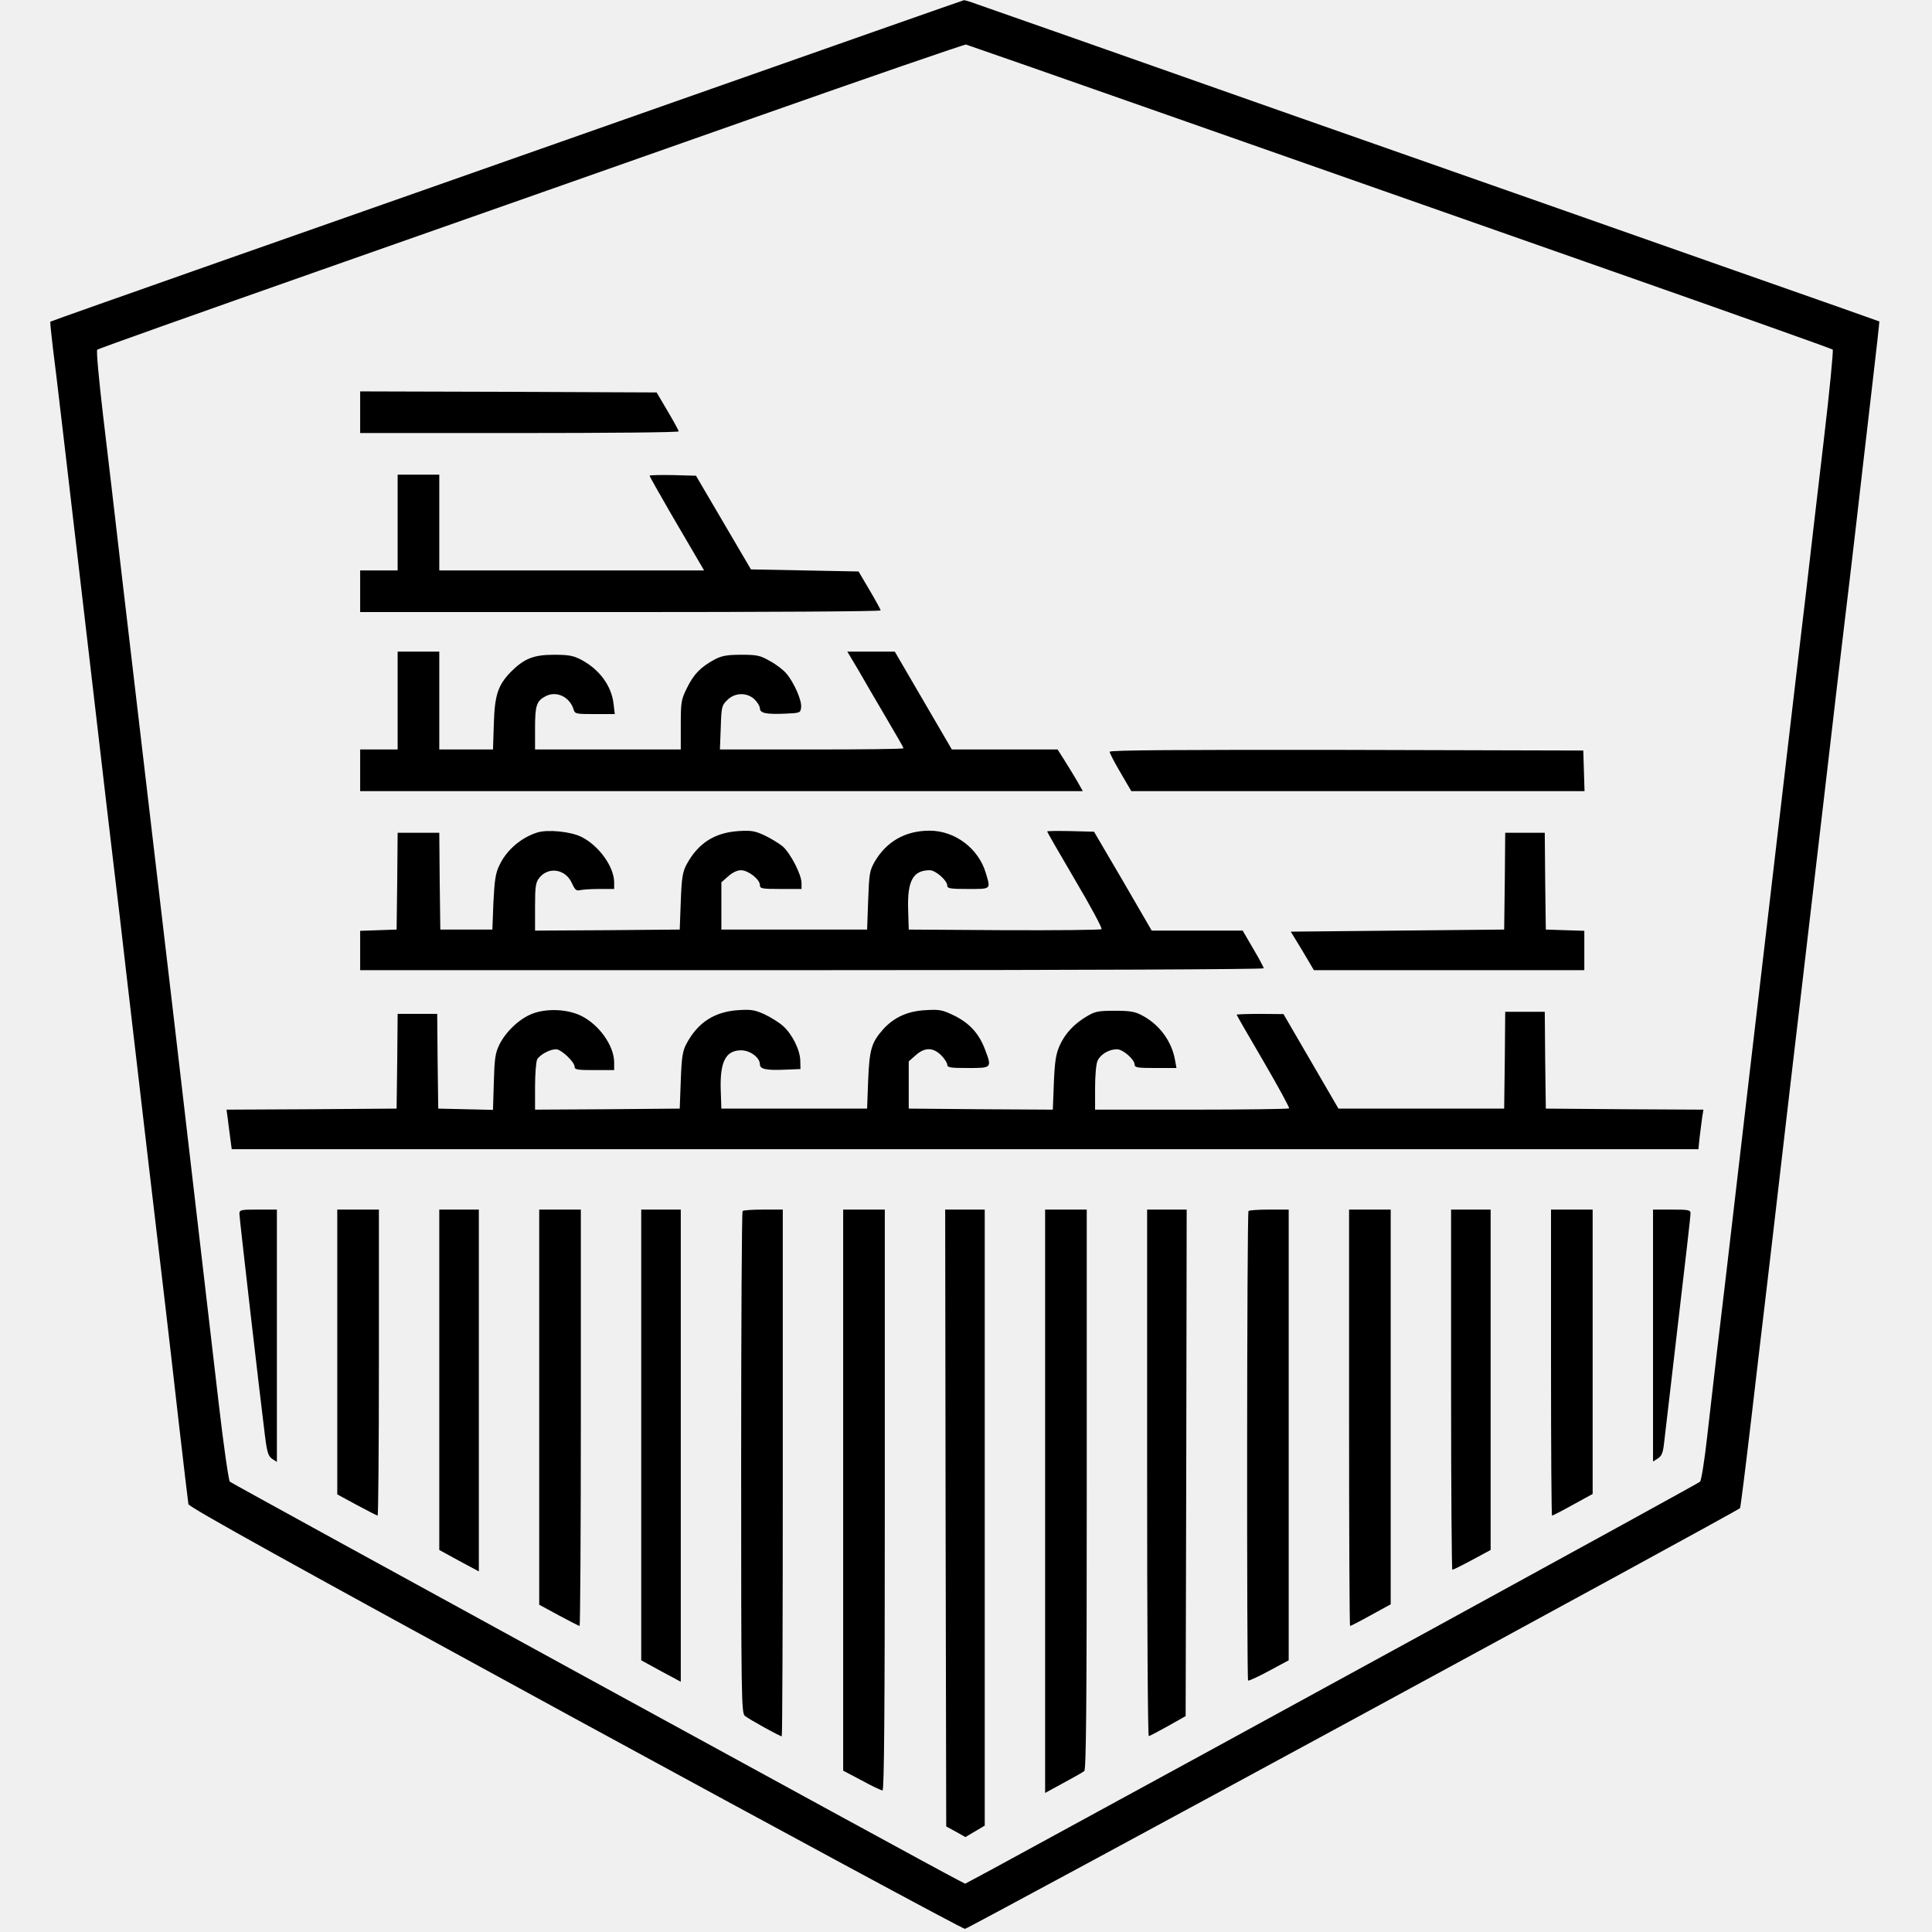
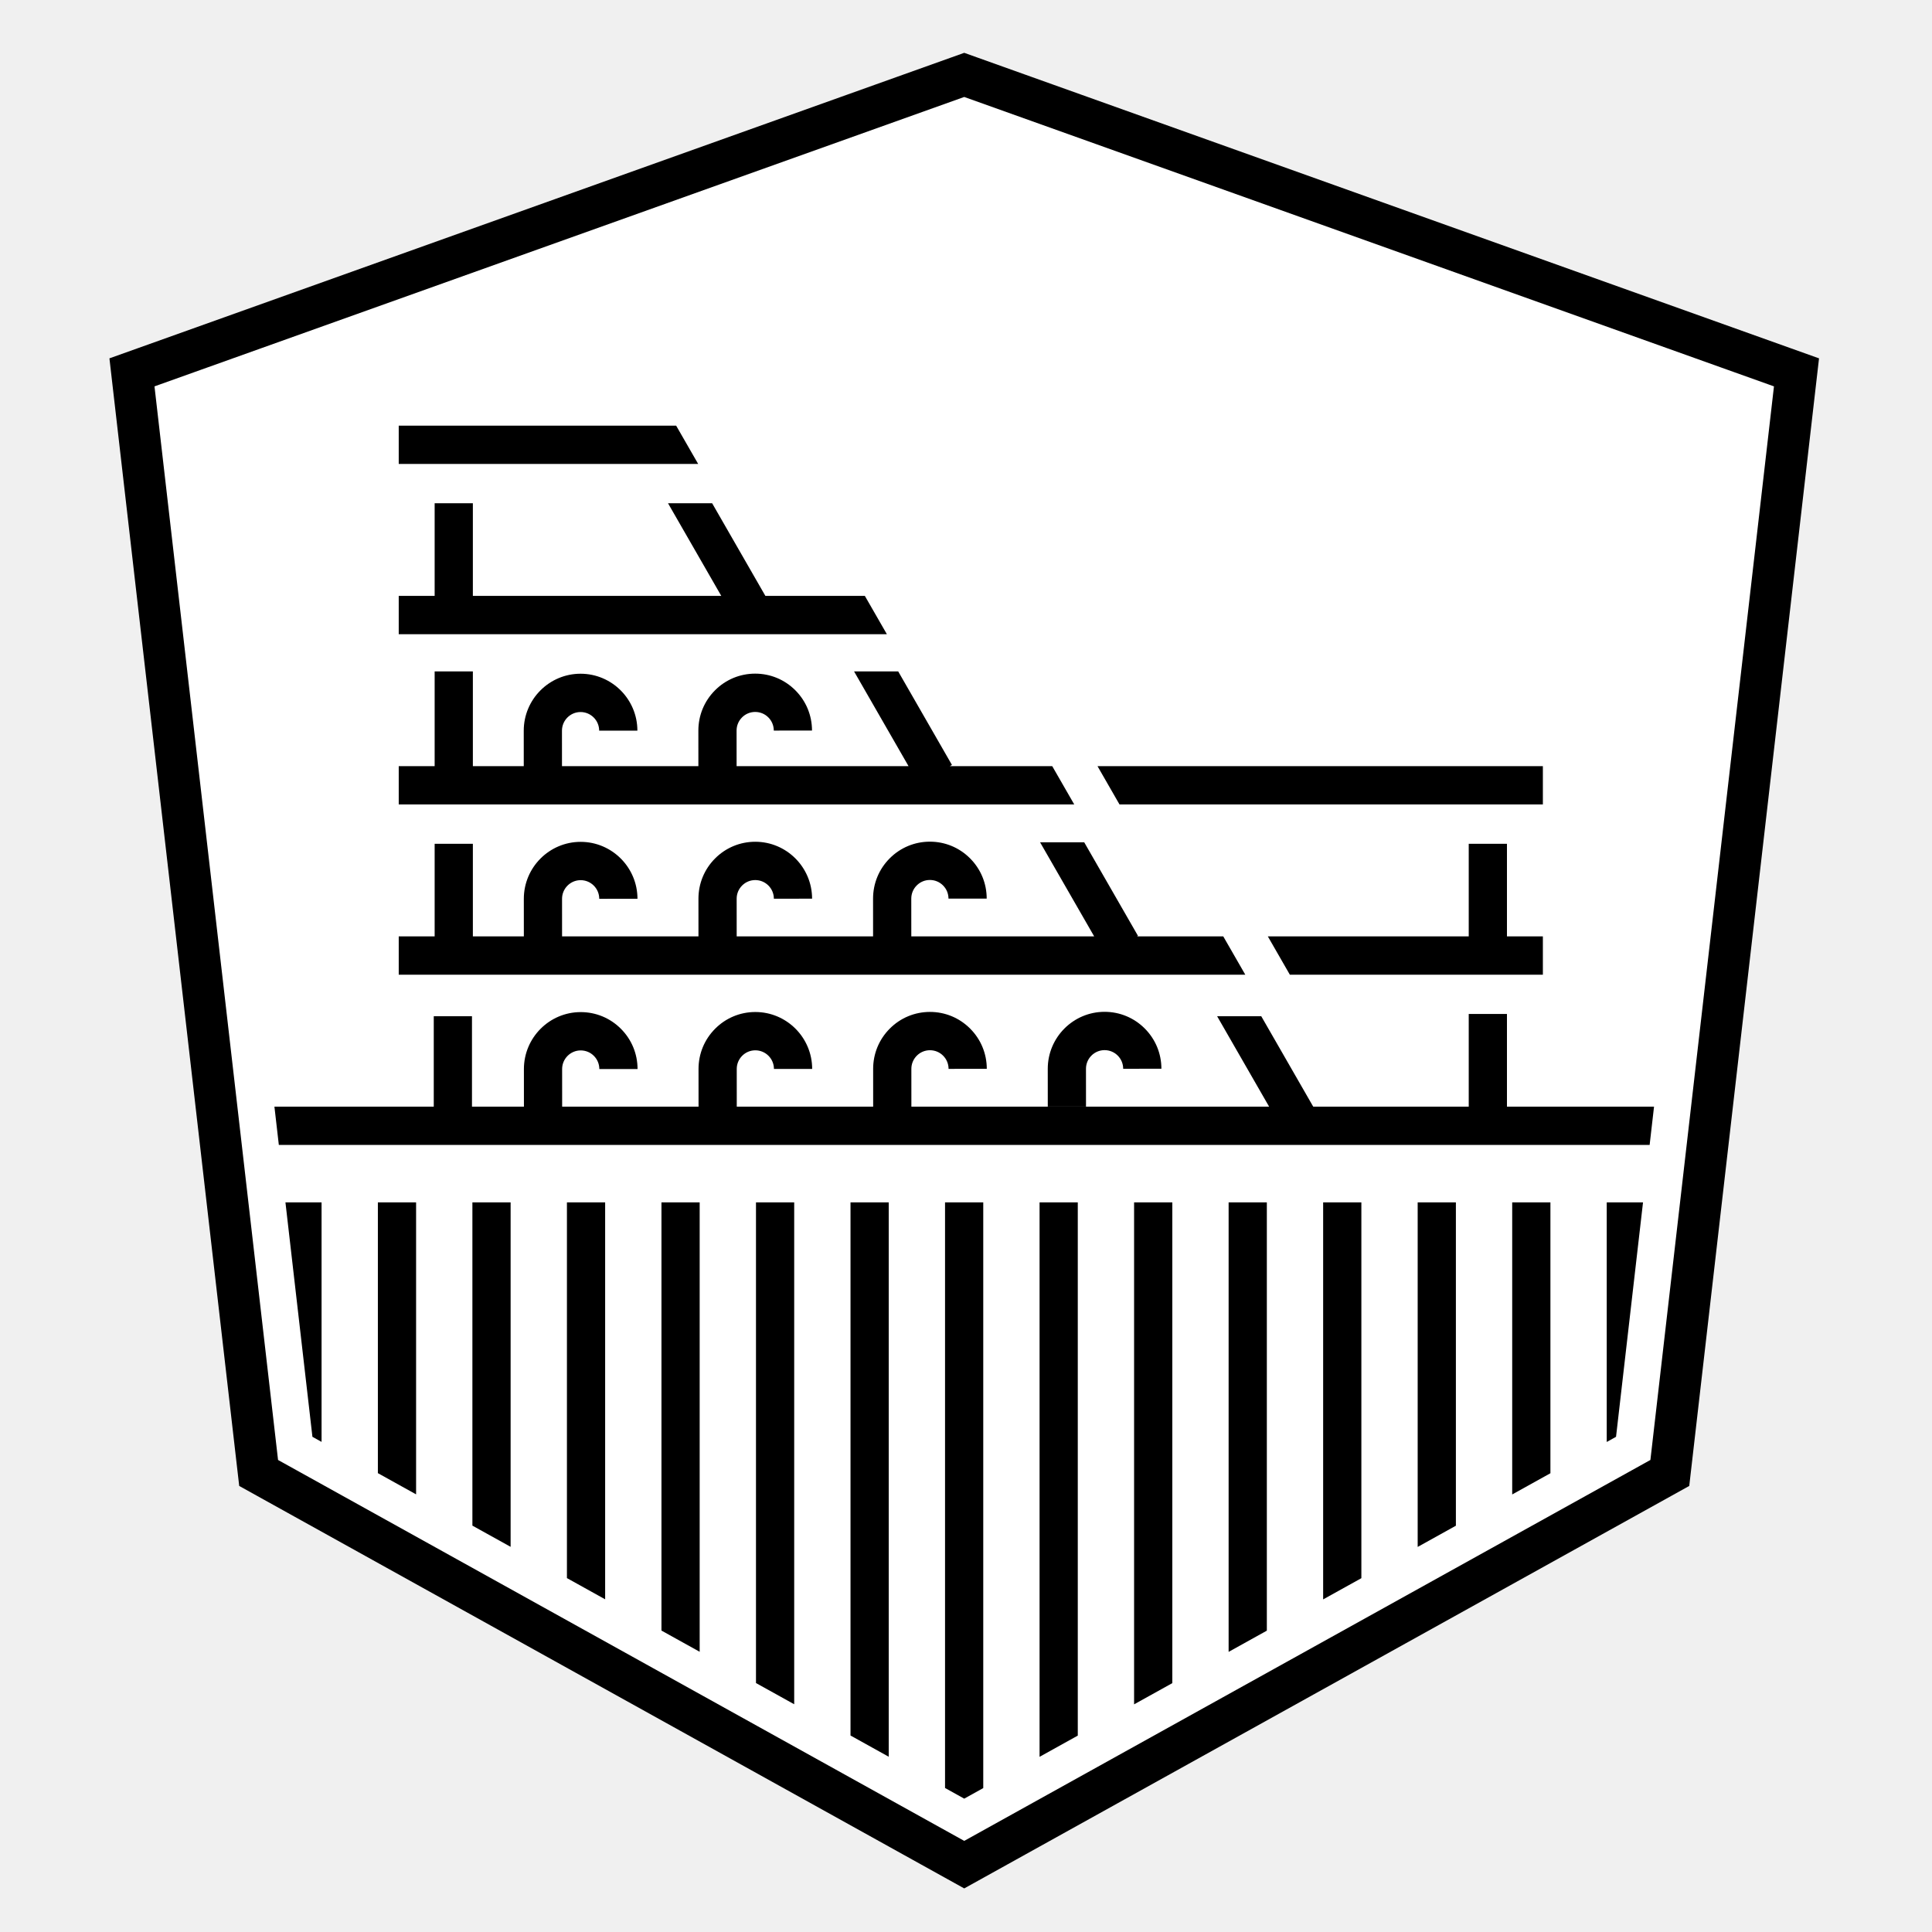
- <svg xmlns="http://www.w3.org/2000/svg" version="1.0" width="928pt" height="928pt" viewBox="0 0 928 928" preserveAspectRatio="xMidYMid meet">
-   <g transform="translate(0,928) scale(0.1,-0.1)" fill="#000000" stroke="none">
-     <path d="M3240 8791 c-762 -268 -1747 -615 -2190 -770 -443 -156 -806 -284 -808 -286 -2 -1 4 -58 12 -126 16 -122 50 -416 201 -1709 41 -355 84 -719 95 -810 11 -91 36 -302 55 -470 55 -475 163 -1393 190 -1620 13 -113 43 -367 65 -565 23 -198 43 -369 45 -380 4 -15 476 -277 1857 -1030 1019 -555 1862 -1010 1873 -1010 14 0 3696 1998 3723 2021 2 1 26 191 53 421 27 230 60 513 74 628 14 116 45 386 70 600 25 215 65 561 90 770 25 209 78 670 120 1025 41 355 84 719 95 810 11 91 36 300 55 465 19 165 52 453 74 640 22 186 39 340 38 341 -1 1 -310 110 -687 242 -377 133 -1337 470 -2135 750 -797 281 -1477 520 -1510 531 -32 12 -62 21 -65 20 -3 0 -628 -220 -1390 -488z m2455 -94 c572 -201 1504 -528 2070 -727 567 -199 1033 -365 1038 -369 4 -4 -15 -200 -43 -437 -28 -236 -66 -564 -85 -729 -20 -165 -44 -374 -55 -465 -11 -91 -40 -340 -65 -555 -25 -214 -54 -464 -65 -555 -11 -91 -49 -417 -85 -725 -116 -998 -135 -1157 -160 -1365 -13 -113 -34 -293 -46 -400 -12 -107 -27 -200 -33 -207 -8 -9 -2245 -1233 -3405 -1864 l-125 -67 -35 18 c-139 71 -3488 1904 -3497 1913 -6 7 -30 174 -53 372 -40 345 -71 612 -215 1845 -118 1002 -196 1668 -252 2145 -30 259 -70 605 -90 769 -19 164 -32 302 -27 306 4 5 490 177 1078 384 589 207 1522 535 2075 730 553 195 1012 353 1020 352 8 -2 483 -168 1055 -369z" />
-     <path d="M1730 7300 l0 -100 765 0 c421 0 765 3 765 8 0 4 -24 48 -53 97 l-53 90 -712 3 -712 2 0 -100z" />
-     <path d="M1910 6770 l0 -230 -90 0 -90 0 0 -100 0 -100 1250 0 c688 0 1250 3 1250 8 0 4 -24 48 -53 97 l-53 90 -258 5 -259 5 -132 225 -132 225 -111 3 c-62 1 -112 0 -112 -3 0 -3 47 -86 103 -183 57 -97 116 -198 131 -224 l28 -48 -636 0 -636 0 0 230 0 230 -100 0 -100 0 0 -230z" />
-     <path d="M1910 5915 l0 -235 -90 0 -90 0 0 -100 0 -100 1735 0 1736 0 -27 48 c-15 26 -43 71 -61 100 l-33 52 -254 0 -254 0 -137 235 -137 235 -114 0 -114 0 52 -87 c28 -49 88 -152 134 -230 46 -78 84 -144 84 -147 0 -4 -199 -6 -441 -6 l-441 0 4 105 c3 99 5 107 31 132 36 37 95 38 131 4 14 -14 26 -33 26 -43 0 -23 29 -30 120 -26 74 3 75 4 78 31 4 32 -34 119 -71 162 -14 17 -49 44 -79 60 -47 27 -62 30 -138 30 -68 0 -93 -5 -126 -22 -67 -36 -101 -70 -133 -135 -29 -58 -31 -68 -31 -180 l0 -118 -350 0 -350 0 0 101 c0 111 7 132 51 155 52 27 115 -3 134 -63 6 -22 11 -23 102 -23 l96 0 -6 51 c-11 87 -68 164 -157 211 -37 19 -60 23 -130 23 -97 0 -143 -19 -206 -82 -62 -64 -78 -111 -82 -250 l-4 -123 -129 0 -129 0 0 235 0 235 -100 0 -100 0 0 -235z" />
-     <path d="M5330 5669 c0 -6 23 -51 52 -100 l52 -89 1088 0 1089 0 -3 98 -3 97 -1137 3 c-808 1 -1138 -1 -1138 -9z" />
-     <path d="M2580 5281 c-79 -25 -150 -87 -183 -161 -17 -35 -22 -73 -27 -175 l-5 -130 -125 0 -125 0 -3 233 -2 232 -100 0 -100 0 -2 -232 -3 -233 -87 -3 -88 -3 0 -94 0 -95 2170 0 c1290 0 2170 4 2170 9 0 5 -23 48 -51 95 l-50 86 -218 0 -219 0 -138 238 -139 237 -112 3 c-62 1 -113 1 -113 -2 0 -3 60 -107 134 -233 74 -125 131 -231 127 -236 -4 -4 -214 -6 -467 -5 l-459 3 -3 98 c-4 137 24 187 104 187 28 0 84 -49 84 -74 0 -14 16 -16 100 -16 112 0 109 -3 85 77 -35 118 -148 203 -270 203 -115 0 -206 -51 -263 -148 -25 -44 -27 -57 -32 -187 l-5 -140 -350 0 -350 0 0 113 0 114 33 29 c20 18 43 29 61 29 35 0 91 -44 91 -71 0 -17 8 -19 100 -19 l100 0 0 28 c0 41 -53 144 -91 177 -19 15 -58 39 -88 53 -45 21 -64 24 -125 20 -115 -8 -194 -59 -249 -162 -18 -34 -23 -63 -27 -176 l-5 -135 -347 -3 -348 -2 0 114 c0 98 3 117 20 139 44 56 127 43 157 -25 14 -31 21 -38 38 -34 11 3 53 6 93 6 l72 0 0 33 c-1 74 -73 175 -157 217 -51 26 -164 37 -213 21z" />
-     <path d="M7228 5048 l-3 -233 -512 -5 -513 -5 56 -92 55 -93 650 0 649 0 0 95 0 94 -92 3 -93 3 -3 233 -2 232 -95 0 -95 0 -2 -232z" />
-     <path d="M2555 4410 c-61 -24 -126 -86 -157 -149 -19 -39 -23 -67 -26 -179 l-4 -133 -132 3 -131 3 -3 228 -2 227 -95 0 -95 0 -2 -227 -3 -228 -409 -3 -408 -2 6 -43 c3 -23 8 -66 12 -94 l7 -53 3522 0 3523 0 6 58 c4 31 9 74 12 94 l6 38 -379 2 -378 3 -3 233 -2 232 -95 0 -95 0 -2 -232 -3 -233 -398 0 -398 0 -132 227 -132 227 -112 1 c-62 0 -113 -2 -113 -4 0 -2 58 -103 129 -224 71 -122 126 -223 123 -226 -3 -3 -214 -6 -469 -6 l-463 0 0 105 c0 59 5 115 12 130 14 31 55 55 93 55 29 0 85 -49 85 -74 0 -14 16 -16 100 -16 l101 0 -7 38 c-15 89 -75 171 -157 214 -35 19 -58 23 -132 23 -80 0 -95 -3 -135 -27 -61 -36 -105 -83 -131 -142 -17 -39 -23 -76 -27 -178 l-5 -128 -346 2 -346 3 0 113 0 114 33 29 c43 39 84 39 123 0 16 -16 29 -37 29 -45 0 -14 16 -16 100 -16 115 0 115 0 81 90 -29 76 -74 125 -146 161 -58 28 -71 31 -137 27 -87 -4 -153 -34 -205 -91 -57 -64 -67 -97 -73 -247 l-5 -135 -350 0 -350 0 -3 85 c-5 139 23 195 98 195 43 0 90 -35 90 -67 0 -23 29 -30 120 -26 l75 3 -1 40 c-1 52 -39 128 -83 167 -19 17 -59 42 -89 56 -46 21 -65 24 -126 20 -115 -8 -194 -59 -249 -162 -18 -34 -23 -63 -27 -176 l-5 -135 -347 -3 -348 -2 0 111 c0 60 5 119 10 130 13 23 61 49 91 49 25 0 89 -61 89 -84 0 -14 15 -16 95 -16 l95 0 0 38 c-1 79 -71 179 -157 222 -66 33 -168 38 -238 10z" />
-     <path d="M1150 3449 c0 -20 100 -886 123 -1068 10 -79 16 -96 35 -109 l22 -14 0 606 0 606 -90 0 c-84 0 -90 -1 -90 -21z" />
-     <path d="M1620 2786 l0 -684 94 -51 c52 -28 97 -51 100 -51 3 0 6 331 6 735 l0 735 -100 0 -100 0 0 -684z" />
-     <path d="M2110 2653 l0 -818 95 -52 95 -51 0 869 0 869 -95 0 -95 0 0 -817z" />
-     <path d="M2590 2521 l0 -949 94 -51 c52 -28 97 -51 100 -51 3 0 6 450 6 1000 l0 1000 -100 0 -100 0 0 -949z" />
-     <path d="M3080 2388 l0 -1083 95 -52 95 -51 0 1134 0 1134 -95 0 -95 0 0 -1082z" />
-     <path d="M3567 3463 c-4 -3 -7 -547 -7 -1208 0 -1132 1 -1203 18 -1217 18 -15 167 -98 177 -98 3 0 5 569 5 1265 l0 1265 -93 0 c-52 0 -97 -3 -100 -7z" />
-     <path d="M4050 2123 l0 -1348 89 -47 c49 -27 94 -48 100 -48 8 0 11 379 11 1395 l0 1395 -100 0 -100 0 0 -1347z" />
-     <path d="M4542 1989 l3 -1482 46 -25 46 -26 46 27 47 28 0 1479 0 1480 -95 0 -95 0 2 -1481z" />
-     <path d="M5020 2069 l0 -1401 88 48 c48 26 93 51 100 57 9 7 12 290 12 1353 l0 1344 -100 0 -100 0 0 -1401z" />
-     <path d="M5510 2205 c0 -696 3 -1265 8 -1264 4 0 45 22 92 48 l85 48 3 1217 2 1216 -95 0 -95 0 0 -1265z" />
-     <path d="M5997 3463 c-8 -8 -9 -2247 -2 -2255 3 -3 48 18 100 46 l95 51 0 1083 0 1082 -93 0 c-52 0 -97 -3 -100 -7z" />
-     <path d="M6480 2470 c0 -550 2 -1000 5 -1000 3 0 48 23 100 52 l95 52 0 948 0 948 -100 0 -100 0 0 -1000z" />
-     <path d="M6970 2605 c0 -476 3 -865 6 -865 4 0 47 21 95 47 l89 48 0 817 0 818 -95 0 -95 0 0 -865z" />
-     <path d="M7450 2735 c0 -404 2 -735 5 -735 3 0 48 23 100 52 l95 52 0 683 0 683 -100 0 -100 0 0 -735z" />
-     <path d="M7940 2865 l0 -605 24 15 c18 12 24 28 29 73 4 31 20 174 37 317 74 633 90 769 90 787 0 16 -9 18 -90 18 l-90 0 0 -605z" />
+ <svg xmlns="http://www.w3.org/2000/svg" width="512px" height="512px" viewBox="0 0 512 512" version="1.1">
+   <g id="NG_safari_pinned_tab_icon-black" stroke="none" stroke-width="1" fill="none" fill-rule="evenodd">
+     <g id="Logo-BG">
+       <g id="Logo" transform="translate(29, 14)">
+         <path d="M224.896,6.432 L9.626,83.374 L5.971,84.68 L6.416,88.552 L39.25,373.841 L39.539,376.347 L41.735,377.567 L224.171,478.842 L226.53,480.151 L228.888,478.843 L411.324,377.567 L413.522,376.347 L413.81,373.842 L446.644,88.551 L447.09,84.68 L443.436,83.374 L228.162,6.431 L226.531,5.848 L224.896,6.432 Z" id="badge-BG" stroke="#000000" stroke-width="11.014" fill="#FFFFFF" />
+         <g id="Elements" transform="translate(43.12443, 98.24467)" fill="#000000">
+           <path d="M220.599,166.051 L220.602,166.051 C221.917,166.051 223.154,166.564 224.085,167.497 C225.017,168.429 225.53,169.67 225.531,170.989 L235.66,170.984 C235.657,166.953 234.09,163.164 231.244,160.315 C228.4,157.467 224.621,155.899 220.602,155.899 L220.593,155.899 C212.29,155.904 205.539,162.678 205.543,171.001 L205.548,181.018 L215.676,181.011 L215.671,170.996 C215.67,168.27 217.88,166.053 220.599,166.051" id="Fill-2" />
+           <polygon id="Fill-4" points="107.061 0.555 33.543 0.555 33.543 10.706 112.898 10.706" />
+           <path d="M206.726,90.791 L179.593,90.791 L180.151,90.469 L165.905,65.681 L154.209,65.681 L168.646,90.791 L123.083,90.791 L123.077,81.371 C123.076,80.052 123.589,78.811 124.519,77.876 C125.451,76.943 126.688,76.429 128.005,76.429 L128.008,76.429 C129.324,76.429 130.561,76.941 131.491,77.872 C132.423,78.806 132.937,80.046 132.938,81.367 L143.066,81.361 C143.064,77.33 141.495,73.54 138.649,70.691 C135.806,67.844 132.027,66.276 128.009,66.276 L128,66.276 C123.977,66.278 120.197,67.85 117.354,70.702 C114.511,73.555 112.947,77.346 112.949,81.378 L112.954,90.791 L76.807,90.791 L76.802,81.397 C76.801,78.671 79.011,76.454 81.729,76.453 L81.731,76.453 C84.449,76.453 86.66,78.668 86.662,81.391 L96.79,81.386 C96.786,73.066 90.031,66.3 81.73,66.3 L81.724,66.3 C73.421,66.305 66.67,73.08 66.674,81.402 L66.678,90.791 L53.191,90.791 L53.191,65.681 L43.062,65.681 L43.062,90.791 L33.544,90.791 L33.544,100.943 L212.563,100.943 L206.726,90.791 Z" id="Fill-6" />
+           <polygon id="Fill-8" points="157.07 45.673 130.71 45.673 116.603 21.127 104.908 21.127 119.021 45.673 53.19 45.673 53.19 21.127 43.062 21.127 43.062 45.673 33.543 45.673 33.543 55.825 162.907 55.825" />
+           <path d="M252.054,135.91 L229.185,135.91 L229.448,135.757 L215.203,110.97 L203.507,110.97 L217.847,135.91 L169.38,135.91 L169.374,125.901 C169.374,124.581 169.885,123.341 170.817,122.407 C171.747,121.473 172.985,120.958 174.302,120.958 L174.305,120.958 C175.621,120.958 176.857,121.471 177.788,122.403 C178.72,123.336 179.233,124.576 179.234,125.896 L189.362,125.891 C189.361,121.859 187.792,118.07 184.946,115.22 C182.102,112.374 178.324,110.806 174.306,110.806 L174.296,110.806 C170.274,110.808 166.493,112.38 163.651,115.232 C160.808,118.083 159.244,121.875 159.246,125.907 L159.251,135.91 L123.104,135.91 L123.099,125.925 C123.098,124.606 123.611,123.365 124.541,122.431 C125.472,121.497 126.709,120.983 128.026,120.983 L128.029,120.983 C130.746,120.983 132.957,123.197 132.959,125.921 L143.088,125.915 C143.083,117.595 136.329,110.83 128.029,110.83 L128.021,110.83 C123.999,110.832 120.218,112.404 117.375,115.256 C114.532,118.109 112.968,121.9 112.971,125.931 L112.976,135.91 L76.828,135.91 L76.824,125.951 C76.822,123.226 79.033,121.009 81.751,121.007 L81.753,121.007 C84.47,121.007 86.682,123.221 86.683,125.946 L96.812,125.94 C96.807,117.62 90.053,110.855 81.753,110.855 L81.745,110.855 C73.442,110.86 66.69,117.634 66.695,125.956 L66.701,135.91 L53.191,135.91 L53.191,111.364 L43.062,111.364 L43.062,135.91 L33.544,135.91 L33.544,146.061 L257.891,146.061 L252.054,135.91 Z" id="Fill-10" />
+           <polygon id="Fill-12" points="336.753 100.943 336.753 90.791 218.723 90.791 224.557 100.943" />
+           <polygon id="Fill-14" points="317.106 111.364 317.106 135.91 263.866 135.91 269.7 146.061 336.753 146.061 336.753 135.91 327.234 135.91 327.234 111.364" />
+           <path d="M327.234,181.028 L327.234,156.472 L317.105,156.472 L317.105,181.028 L275.893,181.028 L262.126,157.074 L250.431,157.074 L264.203,181.028 L169.401,181.028 L169.396,171.019 C169.395,169.7 169.907,168.459 170.838,167.525 C171.768,166.592 173.006,166.076 174.323,166.076 L174.326,166.076 C175.642,166.076 176.879,166.589 177.81,167.521 C178.742,168.454 179.255,169.695 179.256,171.015 L189.385,171.008 C189.382,166.977 187.814,163.188 184.967,160.339 C182.124,157.492 178.345,155.924 174.327,155.924 L174.318,155.924 C170.296,155.927 166.515,157.498 163.672,160.35 C160.83,163.202 159.265,166.993 159.268,171.024 L159.272,181.028 L123.125,181.028 L123.121,171.044 C123.12,169.724 123.632,168.483 124.562,167.55 C125.493,166.616 126.731,166.102 128.047,166.101 L128.05,166.101 C130.766,166.101 132.979,168.315 132.98,171.04 L143.109,171.033 C143.104,162.714 136.349,155.948 128.049,155.948 L128.042,155.948 C124.02,155.951 120.239,157.523 117.396,160.375 C114.554,163.227 112.99,167.018 112.992,171.05 L112.998,181.028 L76.851,181.028 L76.845,171.07 C76.843,168.345 79.054,166.127 81.772,166.126 C83.118,166.137 84.327,166.637 85.259,167.571 C86.19,168.504 86.704,169.744 86.705,171.064 L96.833,171.059 C96.832,167.027 95.263,163.238 92.418,160.389 C89.574,157.541 85.795,155.973 81.775,155.973 L81.767,155.973 C73.464,155.978 66.712,162.753 66.716,171.075 L66.722,181.028 L52.955,181.028 L52.955,157.074 L42.827,157.074 L42.827,181.028 L0.6,181.028 L1.769,191.18 L365.044,191.18 L366.212,181.028 L327.234,181.028 Z" id="Fill-16" />
+           <polygon id="Fill-18" points="103.168 206.403 103.168 319.873 113.296 325.495 113.296 206.403" />
+           <polygon id="Fill-20" points="128.219 206.403 128.219 333.779 138.347 339.401 138.347 206.403" />
+           <polygon id="Fill-22" points="78.117 206.403 78.117 305.966 88.245 311.588 88.245 206.403" />
+           <polygon id="Fill-24" points="53.066 206.403 53.066 292.06 63.195 297.683 63.195 206.403" />
+           <polygon id="Fill-26" points="3.521 206.403 10.671 268.524 13.093 269.869 13.093 206.403" />
+           <polygon id="Fill-28" points="178.32 206.403 178.32 361.591 183.406 364.415 188.448 361.615 188.448 206.403" />
+           <polygon id="Fill-30" points="28.016 206.403 28.016 278.154 38.144 283.776 38.144 206.403" />
+           <polygon id="Fill-32" points="153.269 206.403 153.269 347.686 163.398 353.308 163.398 206.403" />
+           <polygon id="Fill-34" points="328.624 206.403 328.624 283.8 338.753 278.178 338.753 206.403" />
+           <polygon id="Fill-36" points="203.371 206.403 203.371 353.332 213.499 347.709 213.499 206.403" />
+           <polygon id="Fill-38" points="303.574 206.403 303.574 297.707 313.702 292.084 313.702 206.403" />
+           <polygon id="Fill-40" points="353.675 206.403 353.675 269.893 356.142 268.524 363.292 206.403" />
+           <polygon id="Fill-42" points="278.523 206.403 278.523 311.612 288.652 305.99 288.652 206.403" />
+           <polygon id="Fill-44" points="228.421 206.403 228.421 339.425 238.55 333.803 238.55 206.403" />
+           <polygon id="Fill-46" points="253.472 206.403 253.472 325.519 263.601 319.897 263.601 206.403" />
+         </g>
+       </g>
+     </g>
  </g>
</svg>
